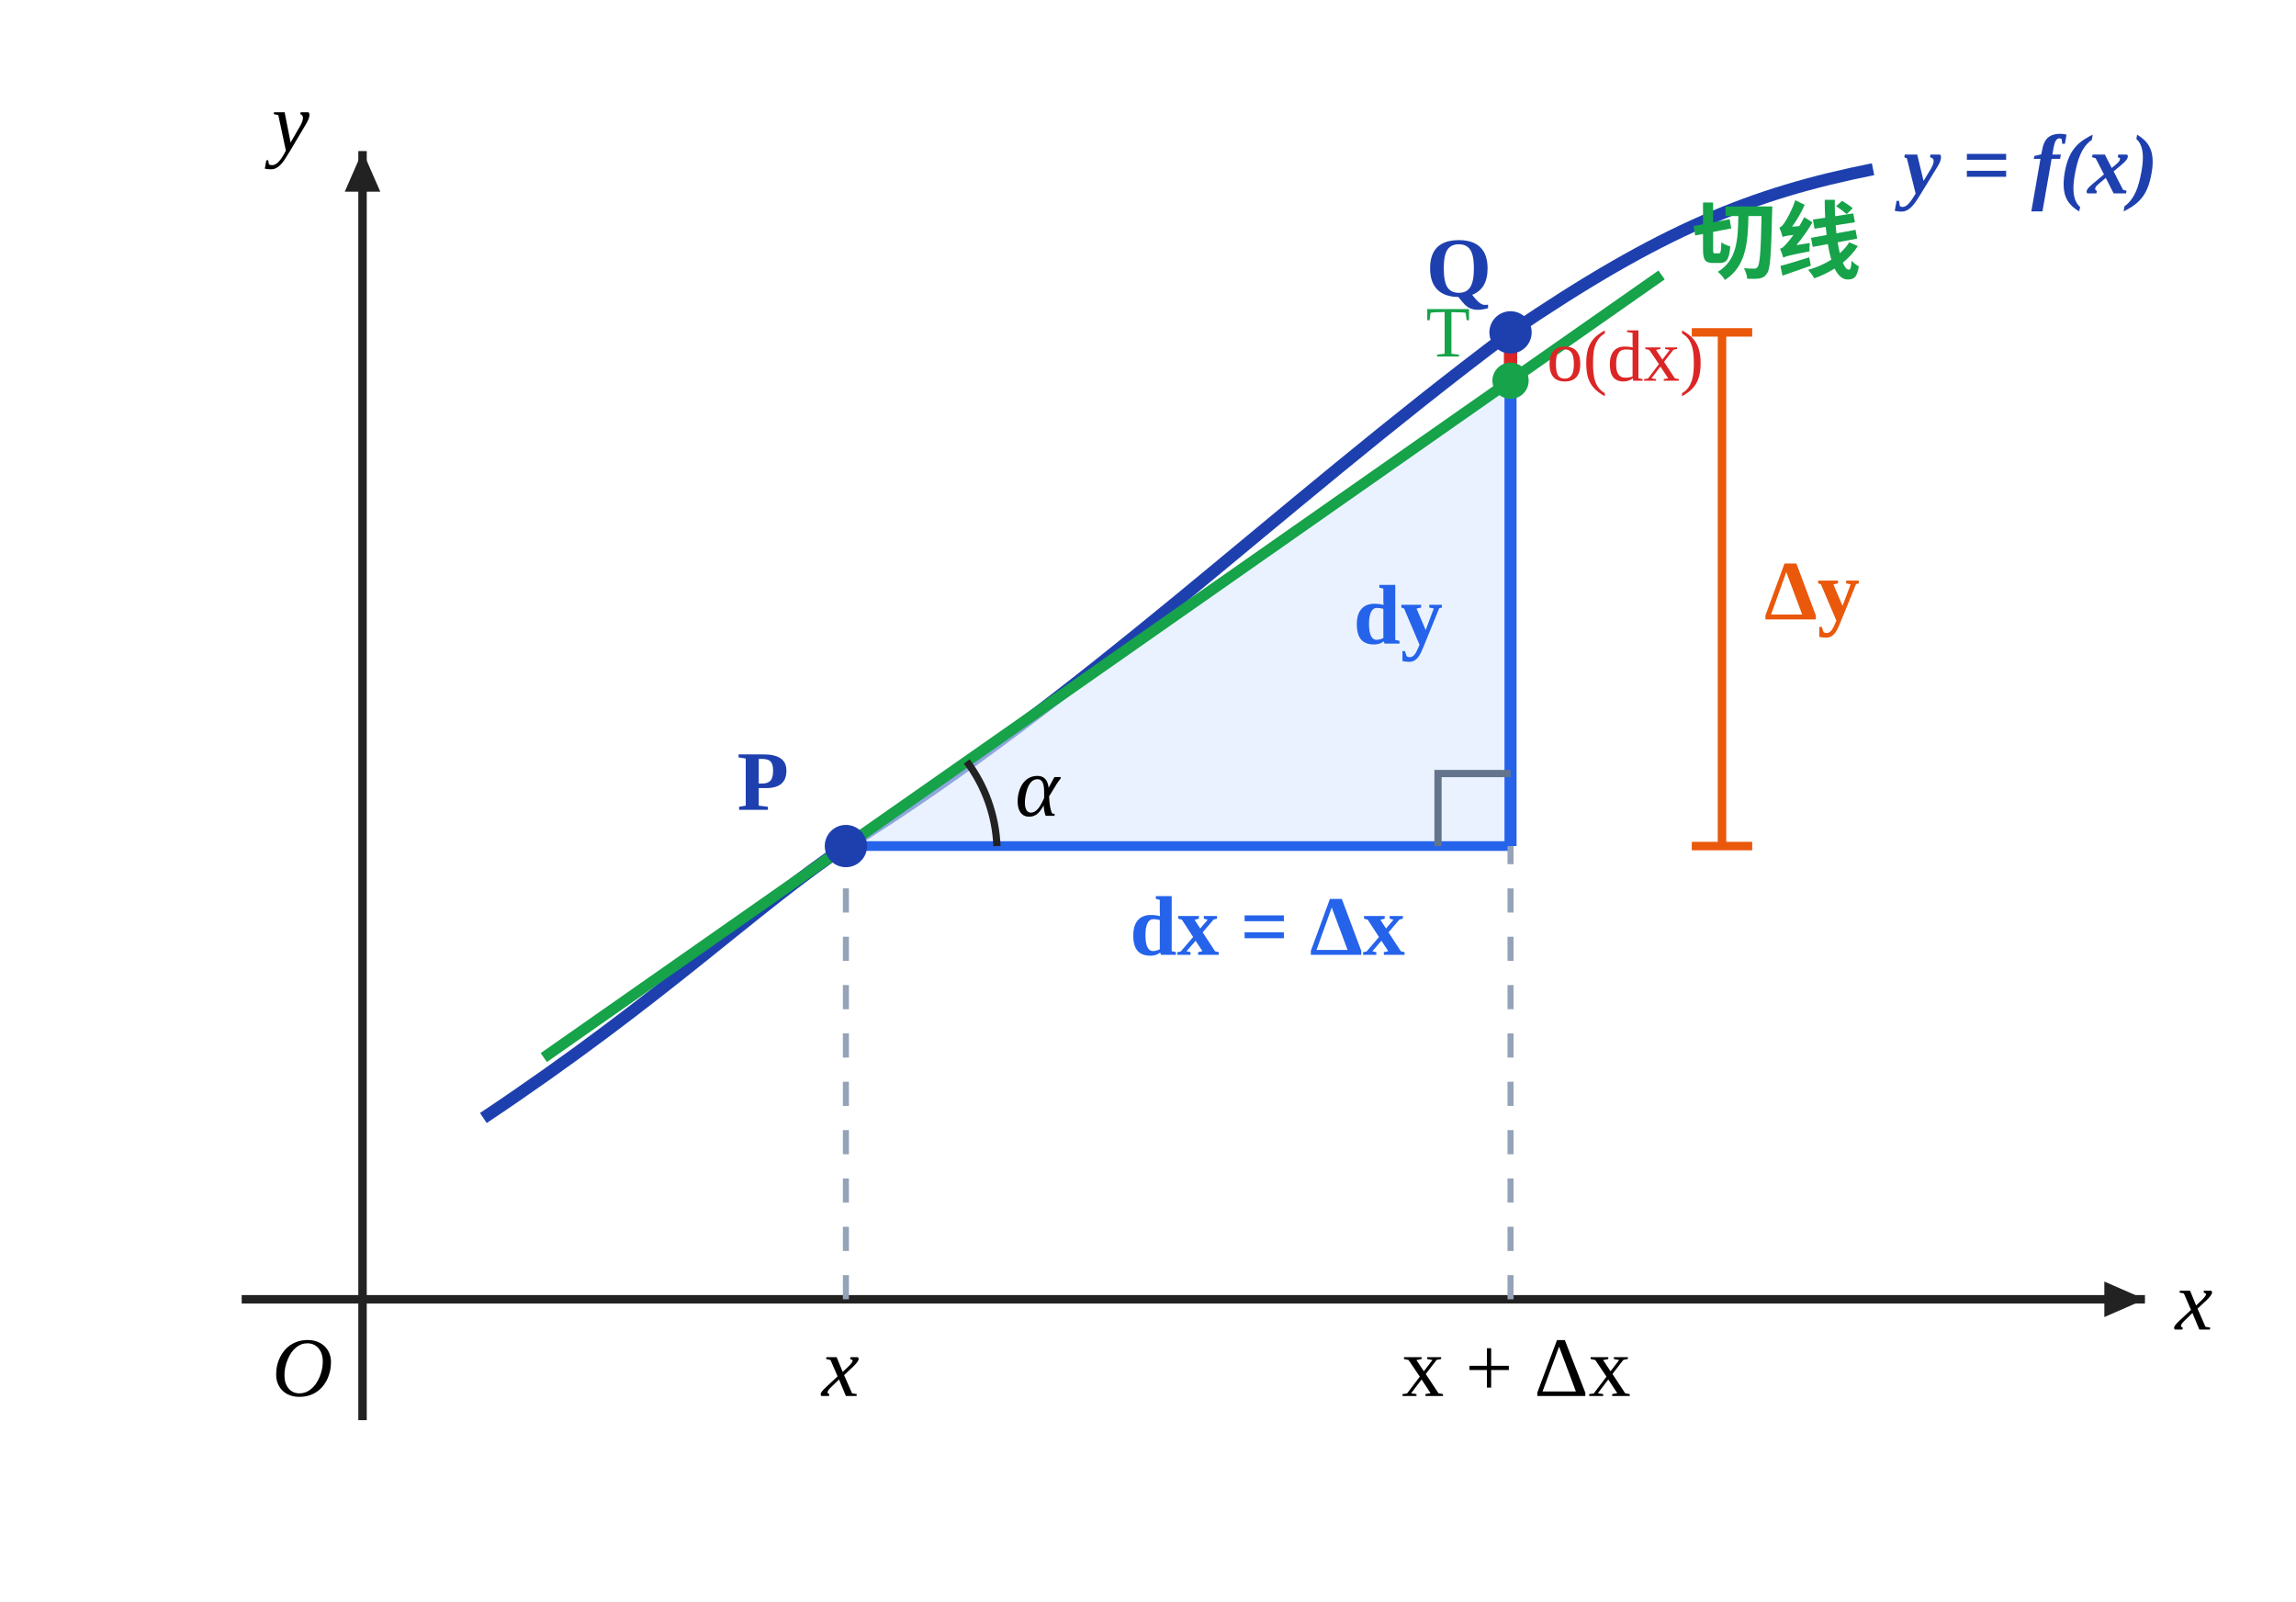
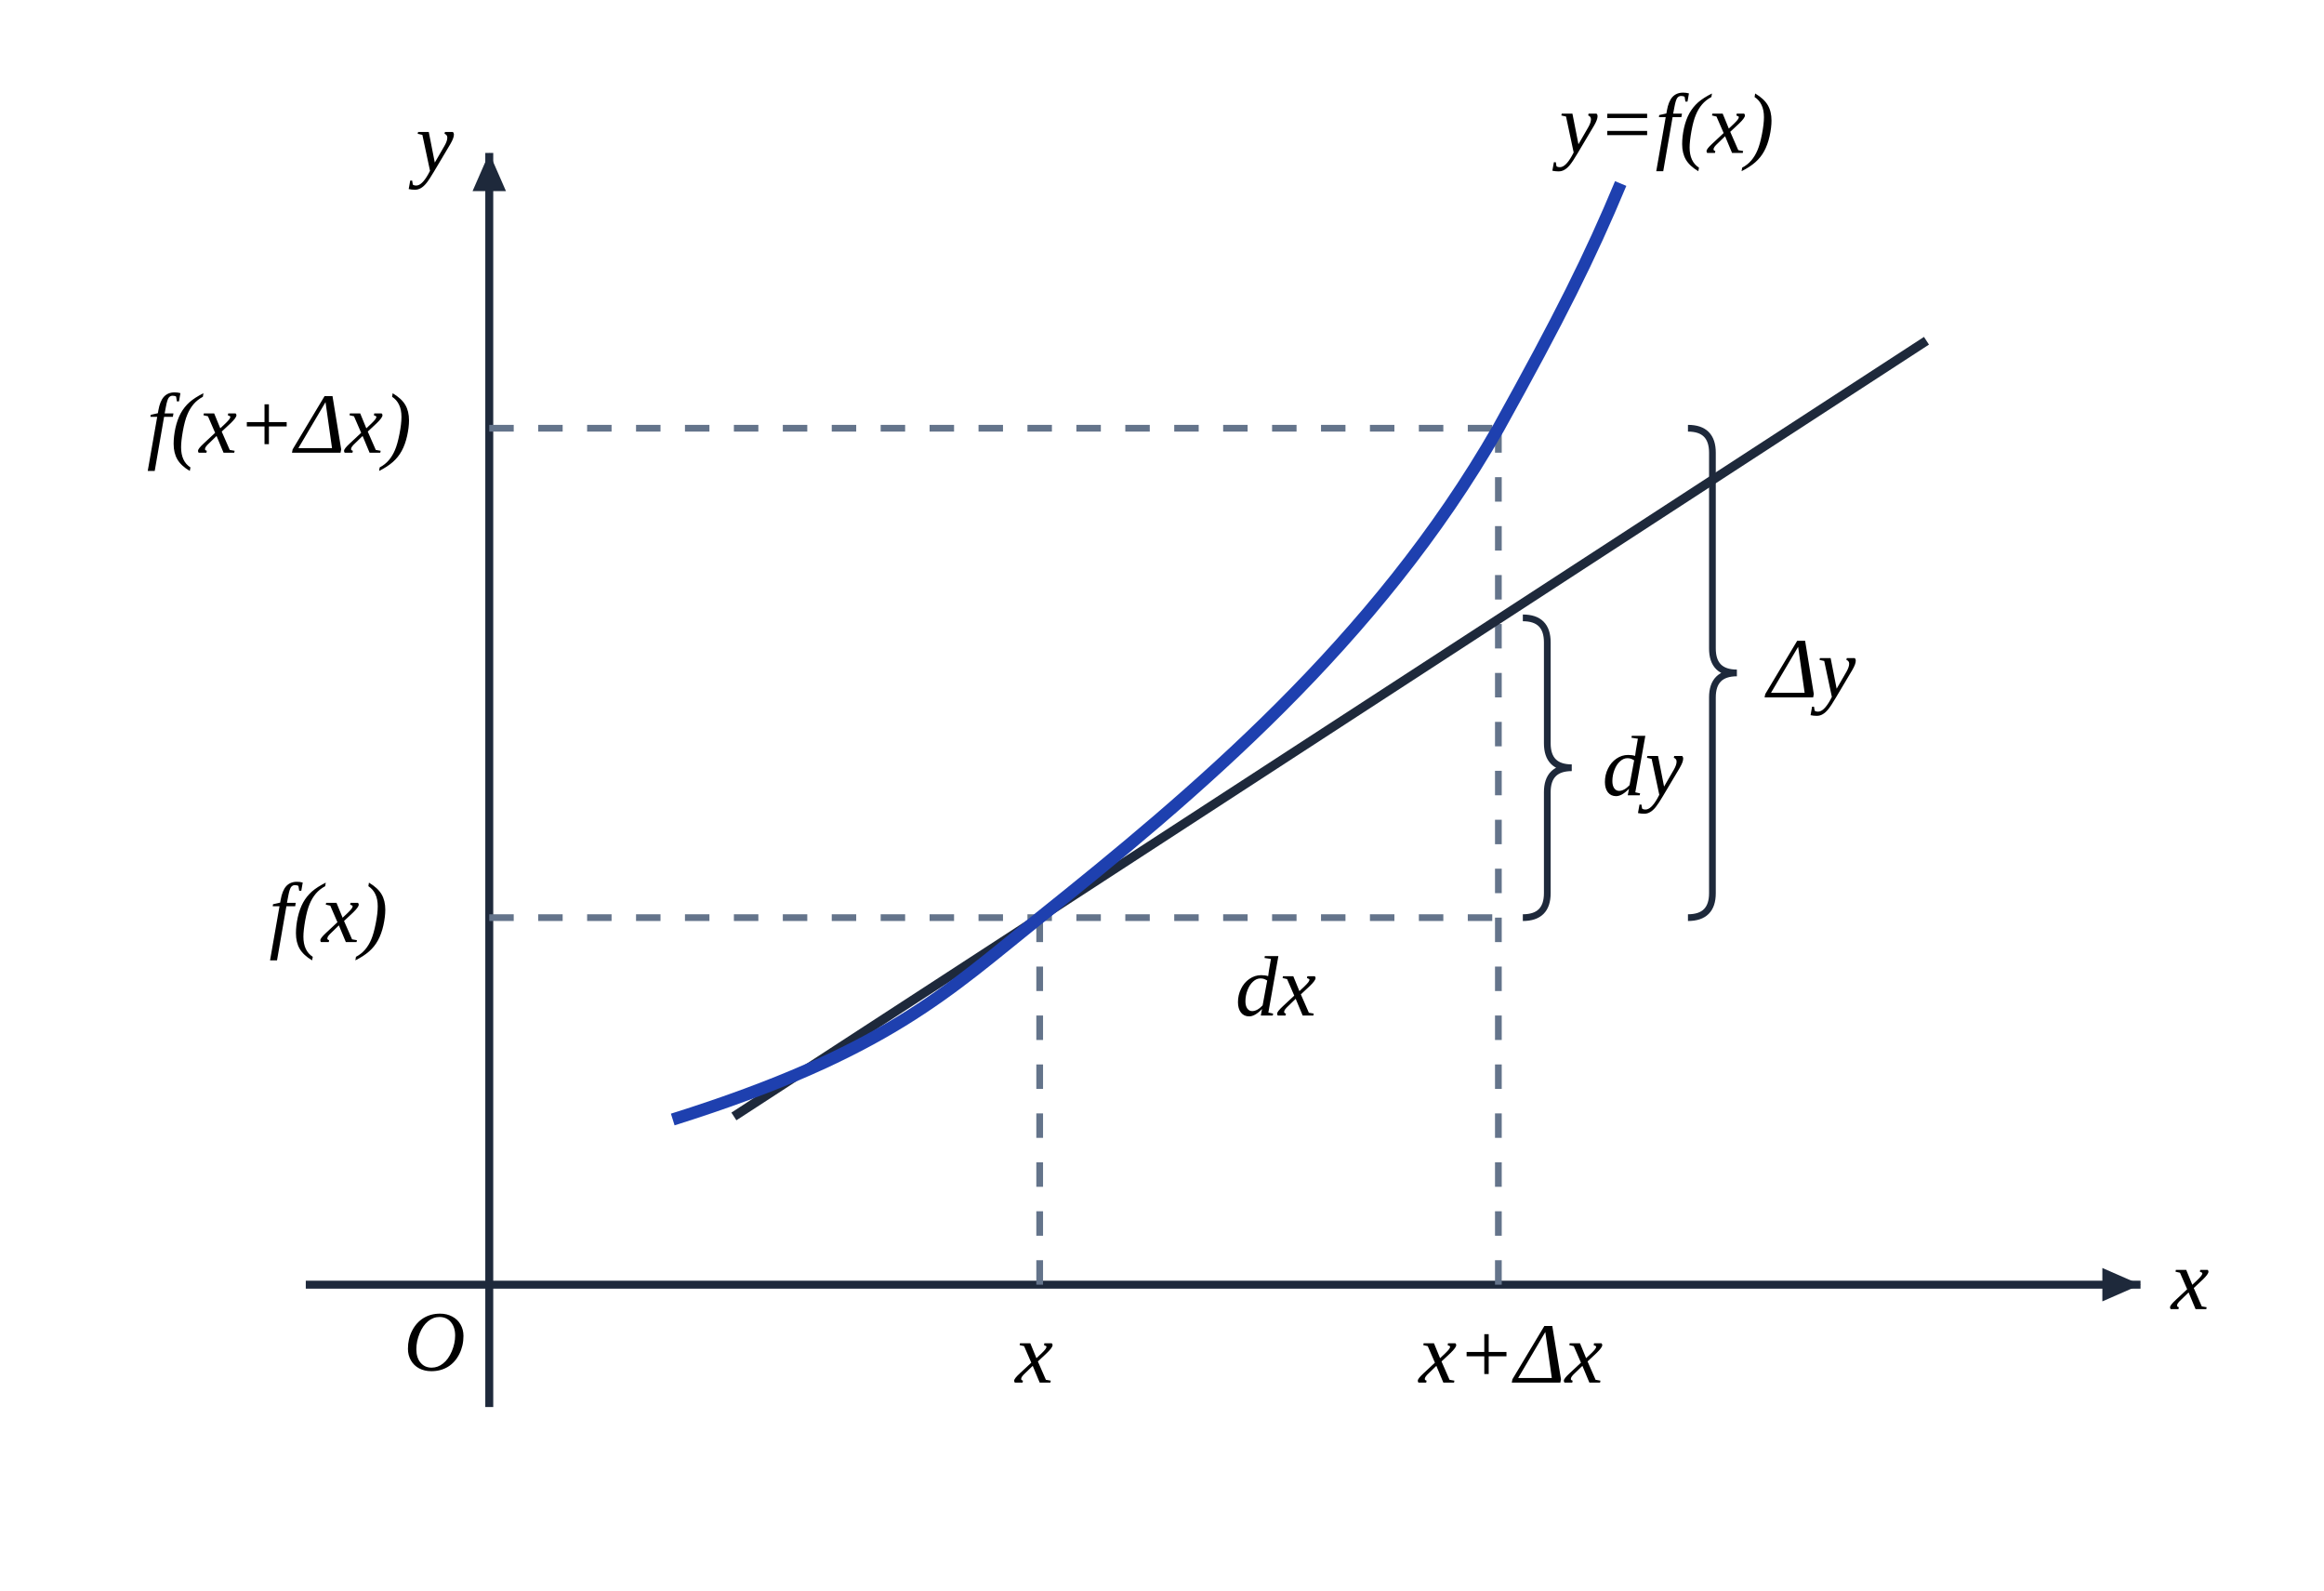
- <svg xmlns="http://www.w3.org/2000/svg" viewBox="0 0 380 265" width="100%" height="auto" style="max-width:380px; font-family:'Times New Roman', serif; font-size:14px;">
+ <svg xmlns="http://www.w3.org/2000/svg" viewBox="0 0 380 260" width="100%" height="auto" style="max-width:380px; font-family:'Times New Roman', serif; font-size:14px;">
  <defs>
    <marker id="arr426" viewBox="0 0 10 10" refX="8" refY="5" markerWidth="6" markerHeight="6" orient="auto-start-reverse">
-       <path d="M 0 1.5 L 8 5 L 0 8.5 z" fill="#222" />
+       <path d="M 0 1.5 L 8 5 L 0 8.5 z" fill="#1e293b" />
    </marker>
  </defs>
-   <line x1="40" y1="215" x2="355" y2="215" stroke="#222" stroke-width="1.4" marker-end="url(#arr426)" />
-   <line x1="60" y1="235" x2="60" y2="25" stroke="#222" stroke-width="1.4" marker-end="url(#arr426)" />
-   <text x="360" y="220" font-style="italic">x</text>
-   <text x="45" y="25" font-style="italic">y</text>
-   <text x="45" y="231" font-style="italic">O</text>
-   <path d="M 80 185 C 110 165 125 150 140 140 C 180 115 210 85 250 55 C 275 38 290 32 310 28" fill="none" stroke="#1e40af" stroke-width="2" />
-   <text x="315" y="32" fill="#1e40af" font-style="italic" font-weight="bold">y = f(x)</text>
-   <polygon points="140,140 250,140 250,63" fill="#dbeafe" fill-opacity="0.6" />
-   <line x1="90" y1="175.0" x2="275" y2="45.5" stroke="#16a34a" stroke-width="1.8" />
-   <text x="280" y="45" fill="#16a34a" font-weight="bold">切线</text>
-   <line x1="140" y1="140" x2="250" y2="140" stroke="#2563eb" stroke-width="1.6" />
-   <line x1="250" y1="140" x2="250" y2="63" stroke="#2563eb" stroke-width="2" />
-   <line x1="250" y1="63" x2="250" y2="55" stroke="#dc2626" stroke-width="2.2" />
-   <text x="256" y="63.0" fill="#dc2626" font-size="12px">o(dx)</text>
-   <line x1="285" y1="140" x2="285" y2="55" stroke="#ea580c" stroke-width="1.4" />
-   <line x1="280" y1="140" x2="290" y2="140" stroke="#ea580c" stroke-width="1.4" />
-   <line x1="280" y1="55" x2="290" y2="55" stroke="#ea580c" stroke-width="1.4" />
-   <text x="292" y="102.5" fill="#ea580c" font-weight="bold">Δy</text>
-   <path d="M 238 140 L 238 128 L 250 128" fill="none" stroke="#64748b" stroke-width="1.2" />
-   <path d="M 165 140 A 25 25 0 0 0 160 126" fill="none" stroke="#222" stroke-width="1.2" />
-   <text x="168" y="135" font-style="italic">α</text>
-   <line x1="140" y1="215" x2="140" y2="140" stroke="#94a3b8" stroke-width="1" stroke-dasharray="4,4" />
-   <line x1="250" y1="215" x2="250" y2="140" stroke="#94a3b8" stroke-width="1" stroke-dasharray="4,4" />
-   <circle cx="140" cy="140" r="3.5" fill="#1e40af" />
-   <circle cx="250" cy="55" r="3.5" fill="#1e40af" />
-   <circle cx="250" cy="63" r="3" fill="#16a34a" />
-   <text x="122" y="134" fill="#1e40af" font-weight="bold">P</text>
-   <text x="236" y="49" fill="#1e40af" font-weight="bold">Q</text>
-   <text x="236" y="59" fill="#16a34a" font-size="12px">T</text>
-   <text x="187.0" y="158" fill="#2563eb" font-weight="bold">dx = Δx</text>
-   <text x="224" y="106.5" fill="#2563eb" font-weight="bold">dy</text>
-   <text x="136" y="231" font-style="italic">x</text>
-   <text x="232" y="231">x + Δx</text>
+   <line x1="50" y1="210" x2="350" y2="210" stroke="#1e293b" stroke-width="1.3" marker-end="url(#arr426)" />
+   <line x1="80" y1="230" x2="80" y2="25" stroke="#1e293b" stroke-width="1.3" marker-end="url(#arr426)" />
+   <text x="355" y="214" font-style="italic">x</text>
+   <text x="68" y="28" font-style="italic">y</text>
+   <text x="66" y="224" font-style="italic">O</text>
+   <line x1="170" y1="210" x2="170" y2="150" stroke="#64748b" stroke-width="1.1" stroke-dasharray="4,4" />
+   <line x1="245" y1="210" x2="245" y2="70" stroke="#64748b" stroke-width="1.1" stroke-dasharray="4,4" />
+   <line x1="80" y1="150" x2="245" y2="150" stroke="#64748b" stroke-width="1.1" stroke-dasharray="4,4" />
+   <line x1="80" y1="70" x2="245" y2="70" stroke="#64748b" stroke-width="1.1" stroke-dasharray="4,4" />
+   <line x1="120" y1="182.5" x2="315" y2="55.7" stroke="#1e293b" stroke-width="1.5" />
+   <path d="M 110,183 C 145,172 155,162 170,150 C 195,130 225,105 245,70 C 255,52 260,42 265,30" fill="none" stroke="#1e40af" stroke-width="2" />
+   <text x="255" y="25" font-style="italic">y=f(x)</text>
+   <text x="202" y="166" font-style="italic">dx</text>
+   <path d="M 249,101 Q 253,101 253,105 L 253,121.5 Q 253,125.5 257,125.5 Q 253,125.5 253,129.5 L 253,146 Q 253,150 249,150" fill="none" stroke="#1e293b" stroke-width="1.1" />
+   <text x="262" y="130" font-style="italic">dy</text>
+   <path d="M 276,70 Q 280,70 280,74 L 280,106 Q 280,110 284,110 Q 280,110 280,114 L 280,146 Q 280,150 276,150" fill="none" stroke="#1e293b" stroke-width="1.1" />
+   <text x="289" y="114" font-style="italic">Δy</text>
+   <text x="166" y="226" font-style="italic">x</text>
+   <text x="232" y="226" font-style="italic">x+Δx</text>
+   <text x="44" y="154" font-style="italic">f(x)</text>
+   <text x="24" y="74" font-style="italic">f(x+Δx)</text>
</svg>
